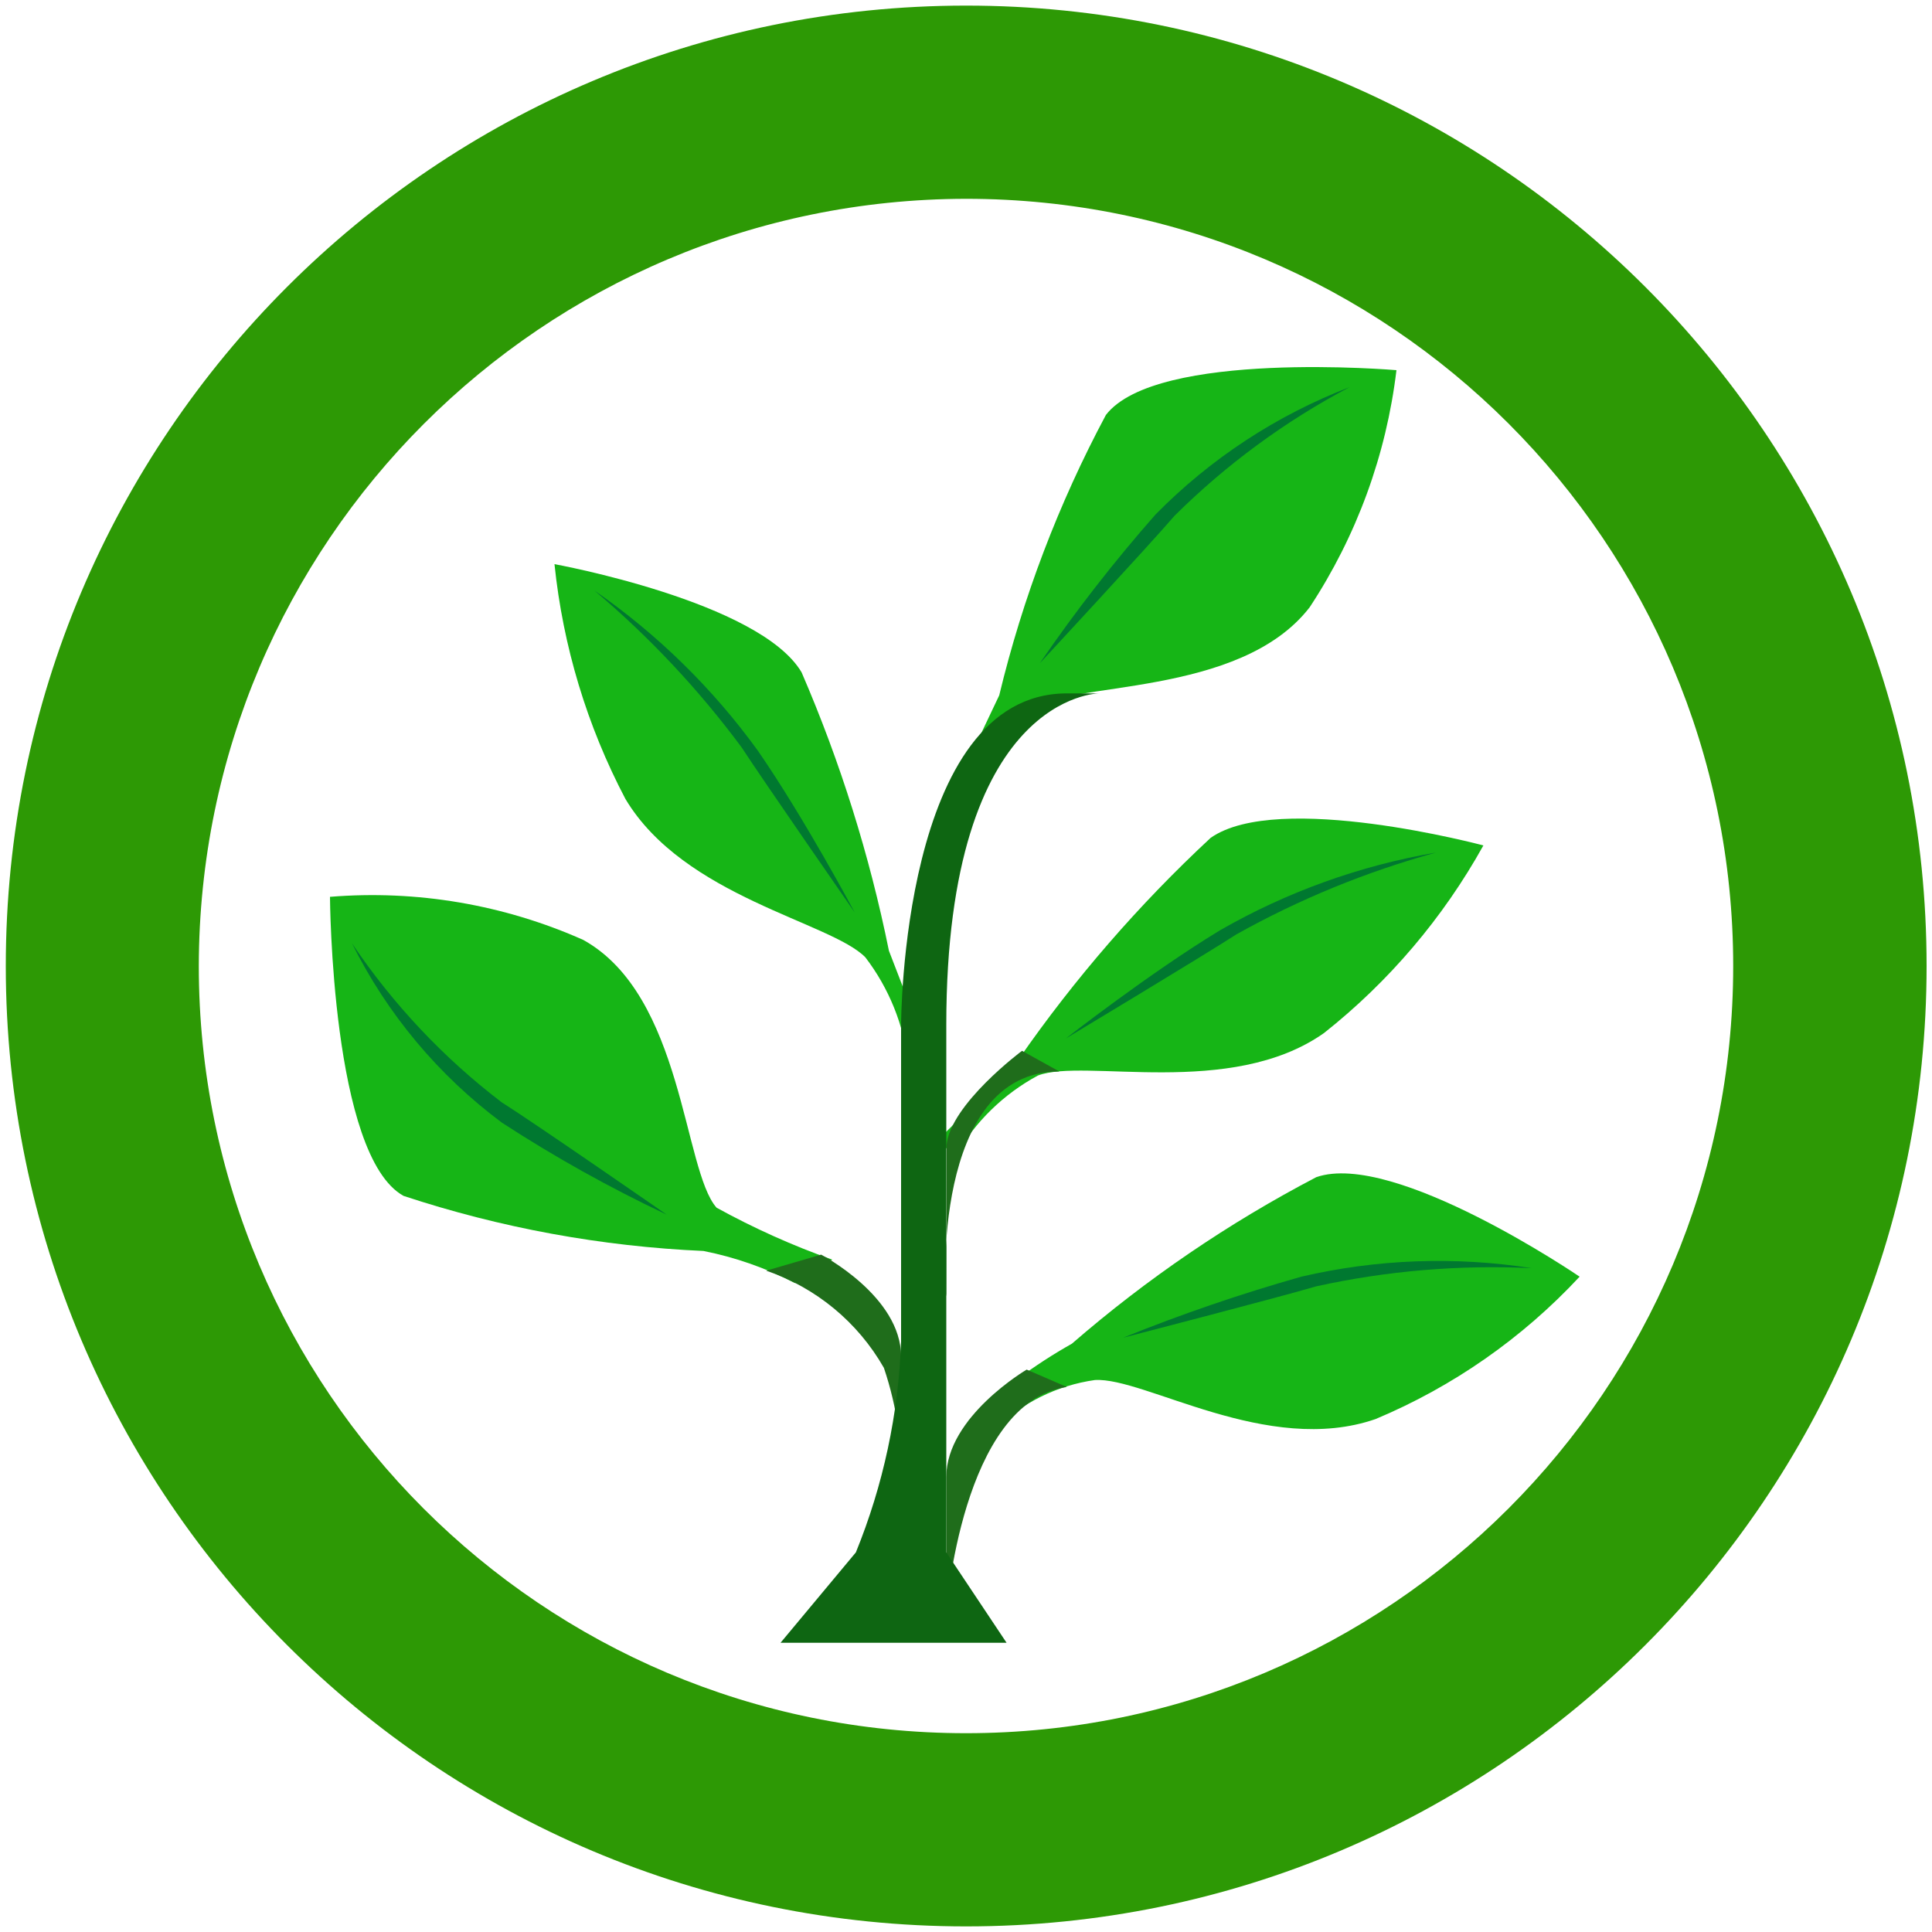
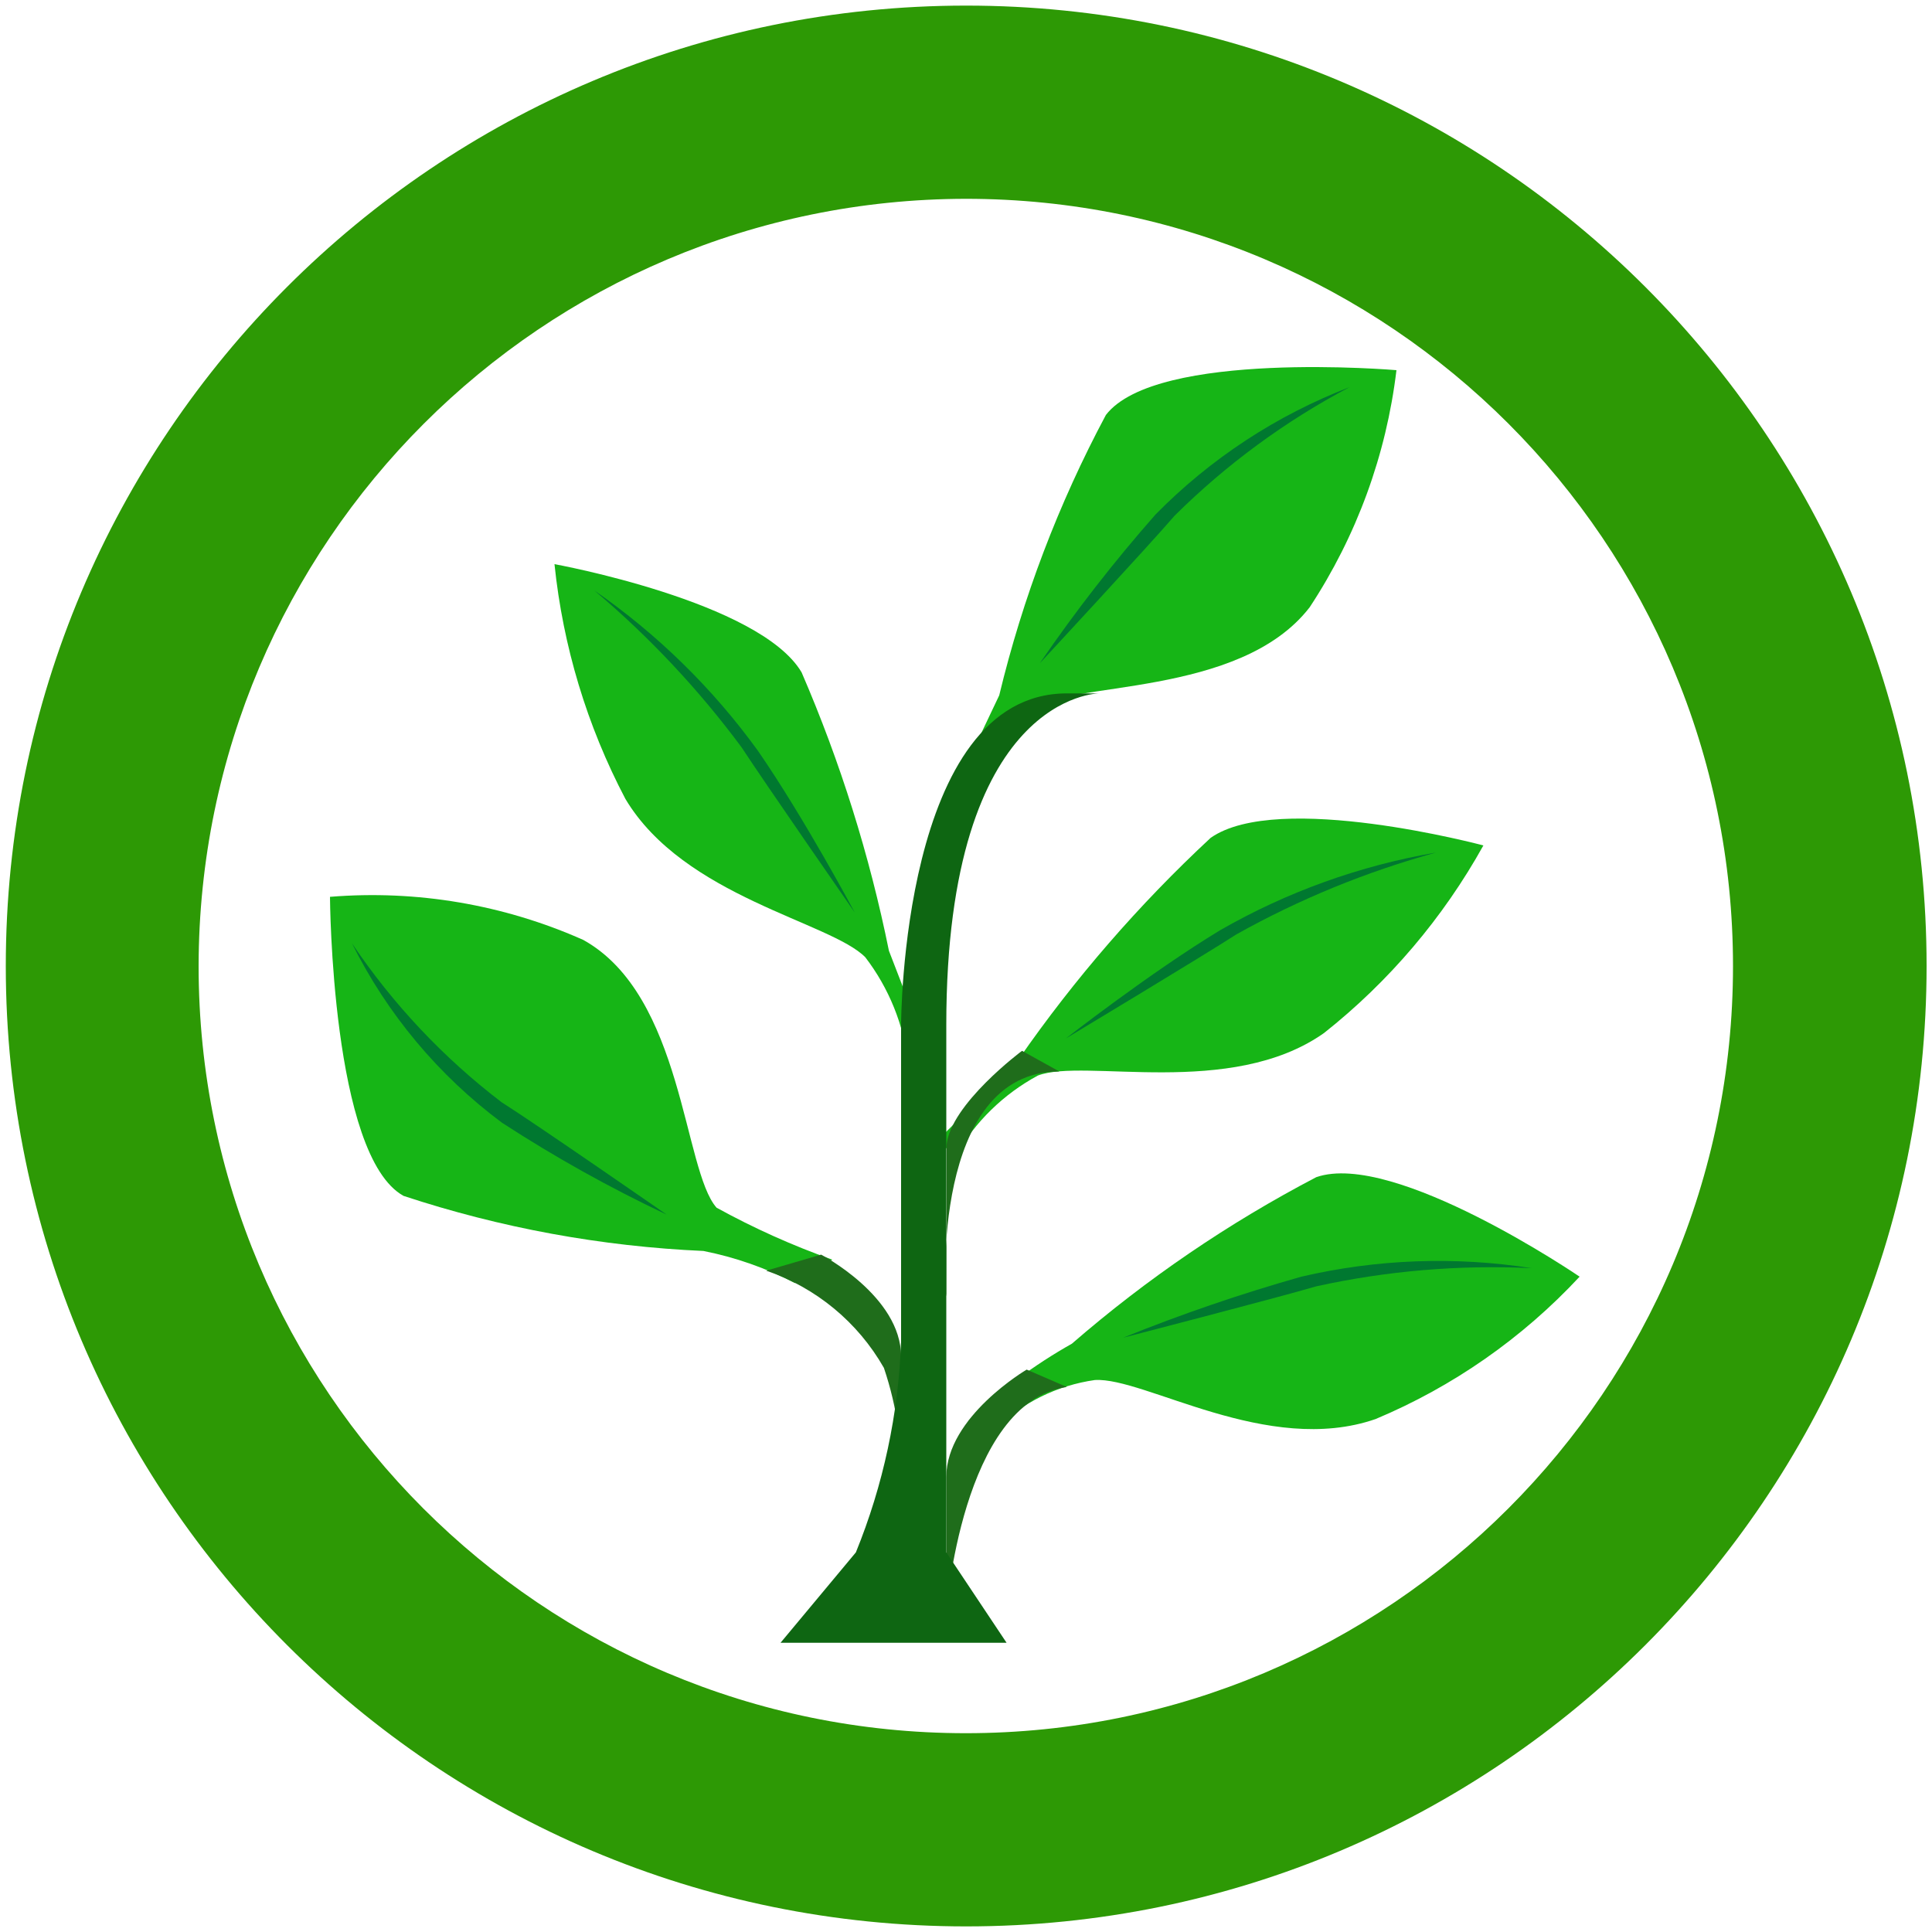
<svg xmlns="http://www.w3.org/2000/svg" width="10" height="10" viewBox="0 0 10 10">
-   <defs>
-     <clipPath id="clip-path">
-       <rect width="10" height="10" fill="none" />
-     </clipPath>
-   </defs>
  <g id="icons">
    <path d="M4.308,6.52a4.035,4.035,0,0,1-.599-.269c-.173-.195-.171-1.098-.69-1.386a2.687,2.687,0,0,0-1.311-.223s.007,1.342.381,1.548a5.768,5.768,0,0,0,1.552.285,1.766,1.766,0,0,1,.473.166Z" fill="#16b516" />
    <path d="M1.822,4.883a2.606,2.606,0,0,0,.776.928,7.204,7.204,0,0,0,.853.476s-.679-.471-.855-.582A3.475,3.475,0,0,1,1.822,4.883Z" fill="#007830" />
    <path d="M4.947,5.982a1.077,1.077,0,0,1,.425-.415c.239-.092.997.121,1.481-.22a3.257,3.257,0,0,0,.825-.971s-1.064-.285-1.412-.039a7.063,7.063,0,0,0-.993,1.145c-.283.286-.423.423-.423.423Z" fill="#16b516" />
    <path d="M7.432,4.413a3.397,3.397,0,0,0-1.117.402c-.363.22-.798.56-.798.56s.708-.426.883-.539A4.636,4.636,0,0,1,7.432,4.413Z" fill="#007830" />
    <path d="M5.151,7.397a.924.924,0,0,1,.516-.254c.257-.016.893.396,1.453.202a3.053,3.053,0,0,0,1.056-.737s-.96-.655-1.363-.515a6.59,6.59,0,0,0-1.265.862,2.623,2.623,0,0,0-.534.397Z" fill="#16b516" />
    <path d="M7.928,6.564a3.129,3.129,0,0,0-1.192.044,9.011,9.011,0,0,0-.923.316s.8-.207,1-.266A4.244,4.244,0,0,1,7.928,6.564Z" fill="#007830" />
    <path d="M5.045,4.212a.91.91,0,0,1,.269-.539c.212-.148,1.103-.061,1.465-.53A2.845,2.845,0,0,0,7.228,1.916s-1.244-.107-1.504.232a6.123,6.123,0,0,0-.552,1.451c-.174.369-.263.547-.263.547Z" fill="#16b516" />
    <path d="M6.985,2.004a2.84,2.84,0,0,0-1.004.659,8.011,8.011,0,0,0-.599.77s.562-.606.698-.764A3.819,3.819,0,0,1,6.985,2.004Z" fill="#007830" />
    <path d="M4.701,5.505a1.113,1.113,0,0,0-.222-.55C4.3,4.772,3.54,4.643,3.237,4.135A3.351,3.351,0,0,1,2.87,2.92s1.062.193,1.279.56a7.269,7.269,0,0,1,.452,1.441c.144.375.217.556.217.556Z" fill="#16b516" />
    <path d="M3.076,3.056a3.523,3.523,0,0,1,.847.83c.241.349.501.837.501.837s-.471-.679-.585-.854A4.816,4.816,0,0,0,3.076,3.056Z" fill="#007830" />
    <g id="fb6799ad-8fec-4b42-ad43-2c52690a8564">
      <path d="M4.664,7.723a1.731,1.731,0,0,0-.089-.643,1.114,1.114,0,0,0-.609-.503L4.25,6.494s.414.215.414.527Z" fill="#1f6d1b" />
      <path d="M4.898,8.347s.078-1.09.624-1.168l-.208-.09s-.416.244-.416.556Z" fill="#1f6d1b" />
      <path d="M4.898,6.709c-.007.005-.08-1.164.585-1.163L5.29,5.439s-.37.275-.391.489Z" fill="#1f6d1b" />
      <path d="M4.04,8.503l.39-.468a3.195,3.195,0,0,0,.234-1.092V5.305s0-1.716.858-1.716h.168s-.792,0-.792,1.716v2.73l.312.468Z" fill="#0e6612" />
    </g>
  </g>
  <g id="icon-border">
-     <g clip-path="url(#clip-path)">
-       <g clip-path="url(#clip-path)">
-         <path d="M5,1.029A3.971,3.971,0,1,1,1.029,5,3.977,3.977,0,0,1,5,1.029m0-1A4.971,4.971,0,1,0,9.972,5,4.971,4.971,0,0,0,5,.029" fill="#2d9905" />
-       </g>
-     </g>
+     <path d="M5,1.029A3.971,3.971,0,1,1,1.028,5,3.977,3.977,0,0,1,5,1.029m0-1A4.971,4.971,0,1,0,9.972,5,4.971,4.971,0,0,0,5,.029" fill="#2d9905" />
  </g>
</svg>
